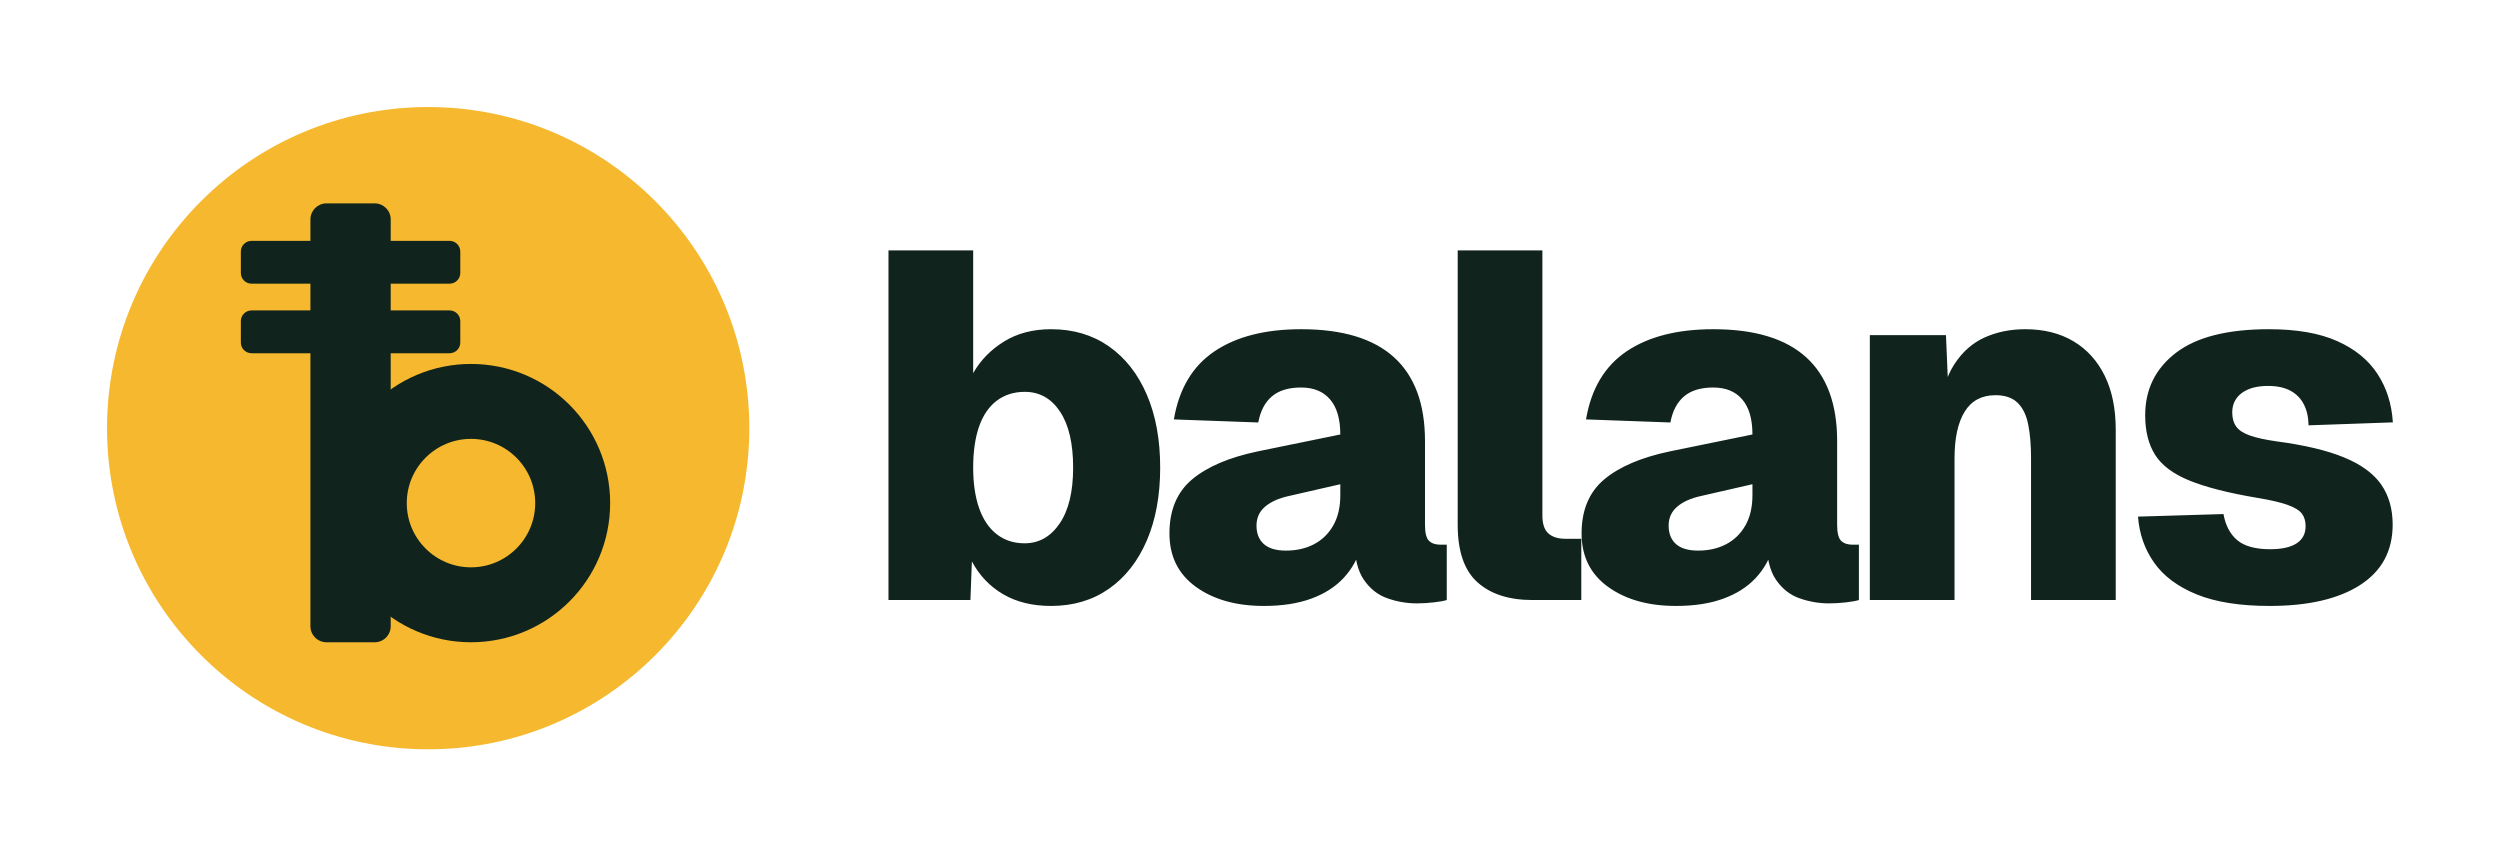
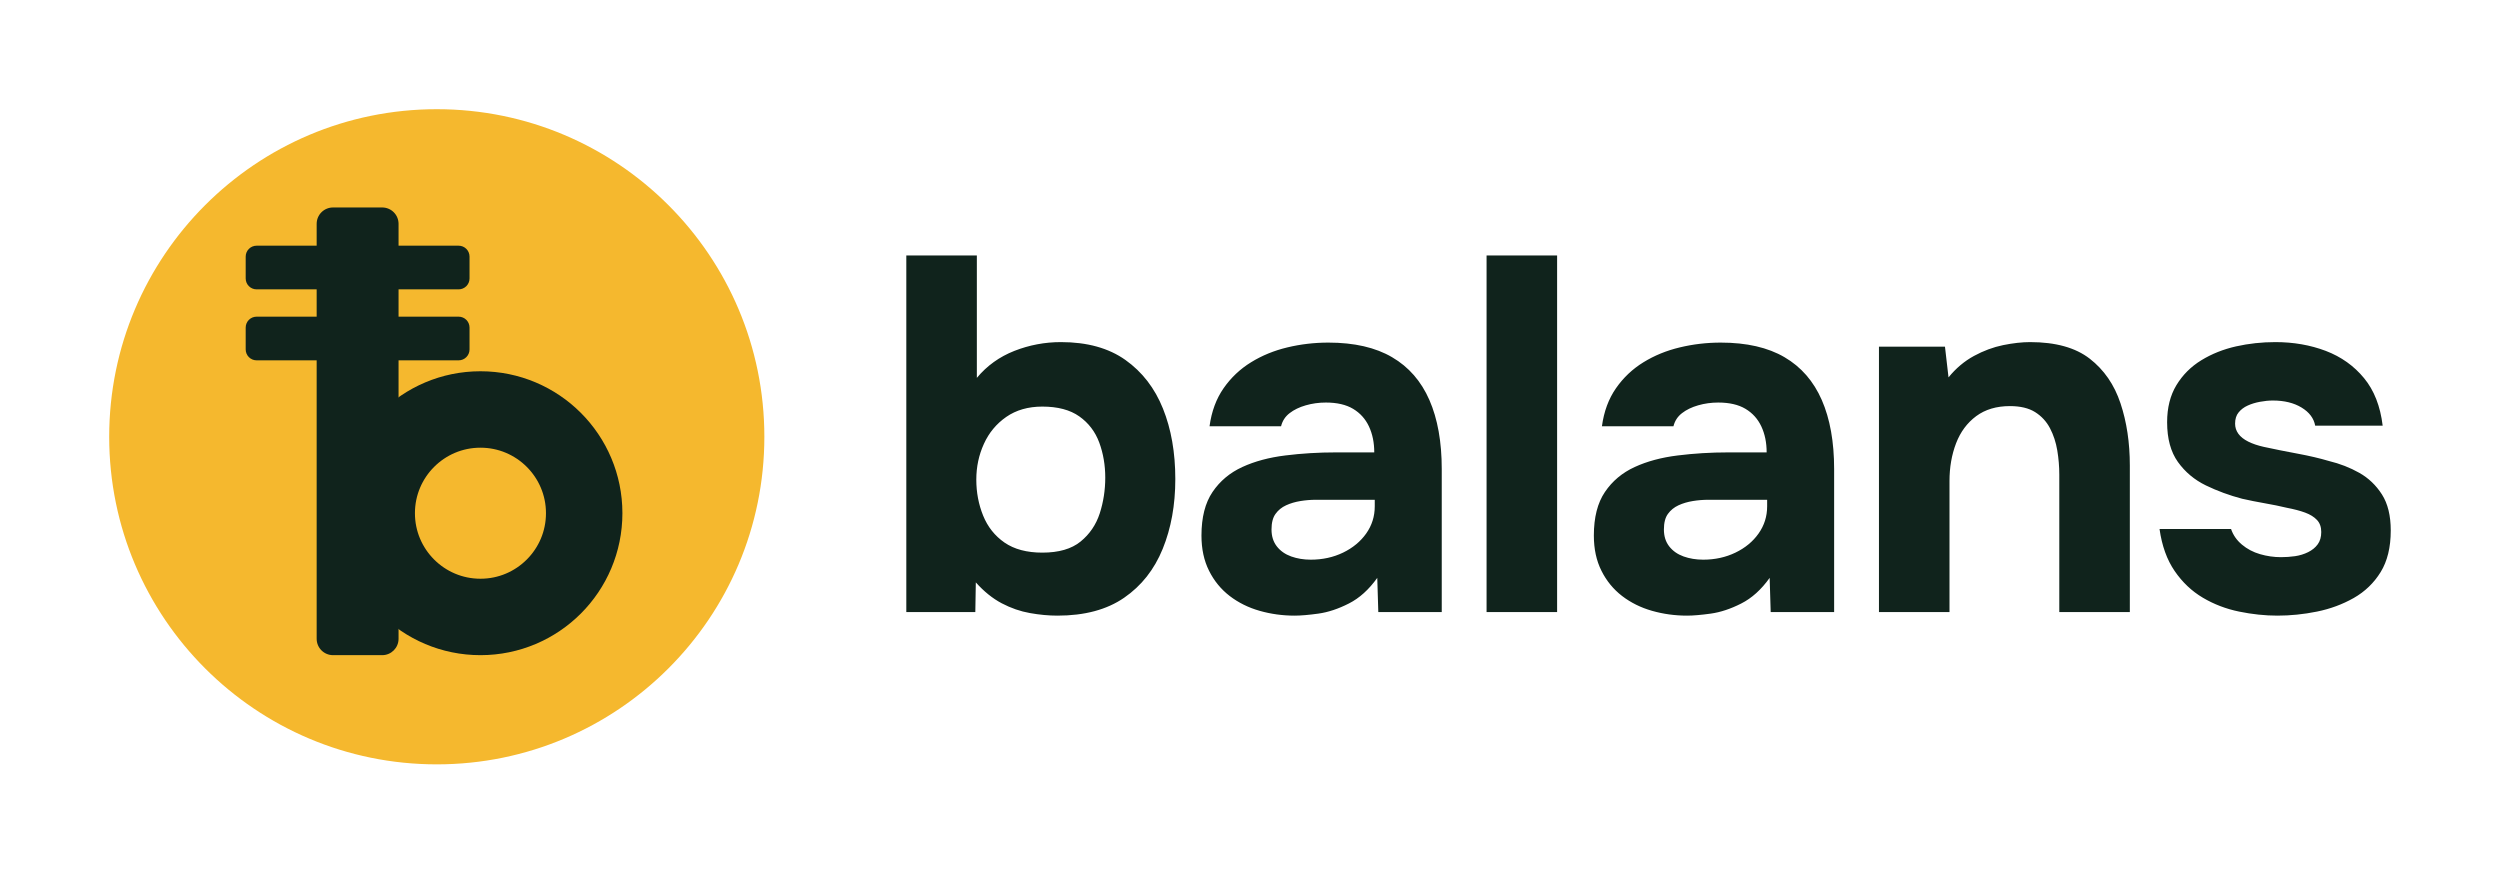
- <svg xmlns="http://www.w3.org/2000/svg" viewBox="0 0 467.1 160" width="467.1" height="160" role="img" aria-label="Balans">
+ <svg xmlns="http://www.w3.org/2000/svg" viewBox="0 0 457.9 160" width="457.9" height="160" role="img" aria-label="Balans">
  <g transform="translate(20 20) scale(1)">
    <circle cx="60" cy="60" r="60" fill="#F5B82E" />
    <rect x="38" y="18" width="15" height="82" rx="3" fill="#10231C" />
    <circle cx="68" cy="74" r="19" fill="none" stroke="#10231C" stroke-width="14" />
    <rect x="25" y="25" width="41" height="8" rx="2" fill="#10231C" />
    <rect x="25" y="38" width="41" height="8" rx="2" fill="#10231C" />
  </g>
-   <path transform="translate(160.41 112.11)" d="M35.972 1.104Q30.765 1.104 27.03 -1.076Q23.294 -3.257 21.178 -7.213L20.902 0.0H5.594V-65.32H21.418V-42.394Q23.478 -46.018 27.195 -48.309Q30.912 -50.6 35.972 -50.6Q42.191 -50.6 46.773 -47.398Q51.354 -44.197 53.857 -38.382Q56.359 -32.568 56.359 -24.748Q56.359 -16.928 53.857 -11.114Q51.354 -5.299 46.773 -2.098Q42.191 1.104 35.972 1.104ZM31.022 -10.598Q35.052 -10.598 37.573 -14.297Q40.094 -17.995 40.094 -24.748Q40.094 -31.519 37.646 -35.208Q35.199 -38.898 31.059 -38.898Q28.023 -38.898 25.834 -37.251Q23.644 -35.604 22.531 -32.439Q21.418 -29.274 21.418 -24.748Q21.418 -20.332 22.531 -17.158Q23.644 -13.984 25.824 -12.291Q28.005 -10.598 31.022 -10.598Z M75.734 1.104Q67.97 1.104 63.029 -2.466Q58.089 -6.035 58.089 -12.438Q58.089 -18.989 62.321 -22.54Q66.553 -26.091 74.63 -27.784L90.013 -30.93Q90.013 -35.254 88.108 -37.481Q86.204 -39.707 82.69 -39.707Q79.175 -39.707 77.225 -38.042Q75.274 -36.377 74.685 -33.175L58.917 -33.746Q60.37 -42.338 66.507 -46.469Q72.643 -50.6 82.69 -50.6Q94.282 -50.6 100.059 -45.347Q105.837 -40.094 105.837 -29.698V-14.039Q105.837 -11.794 106.582 -11.068Q107.327 -10.341 108.707 -10.341H109.903V0.0Q109.167 0.239 107.53 0.432Q105.892 0.626 104.31 0.626Q101.513 0.626 98.817 -0.322Q96.122 -1.27 94.392 -3.818Q92.662 -6.366 92.662 -11.15L93.877 -9.936Q92.938 -6.587 90.602 -4.094Q88.265 -1.601 84.548 -0.248Q80.831 1.104 75.734 1.104ZM79.856 -9.237Q82.818 -9.237 85.091 -10.424Q87.363 -11.61 88.688 -13.92Q90.013 -16.229 90.013 -19.614V-21.638L80.371 -19.43Q77.537 -18.805 75.946 -17.434Q74.354 -16.063 74.354 -13.91Q74.354 -11.684 75.725 -10.46Q77.096 -9.237 79.856 -9.237Z M125.93 0.0Q119.342 0.0 115.644 -3.312Q111.946 -6.624 111.946 -14.058V-65.32H127.77V-15.806Q127.77 -13.45 128.883 -12.448Q129.996 -11.445 132.057 -11.445H135.038V0.0Z M152.738 1.104Q144.974 1.104 140.033 -2.466Q135.093 -6.035 135.093 -12.438Q135.093 -18.989 139.325 -22.54Q143.557 -26.091 151.634 -27.784L167.017 -30.93Q167.017 -35.254 165.112 -37.481Q163.208 -39.707 159.694 -39.707Q156.179 -39.707 154.229 -38.042Q152.278 -36.377 151.689 -33.175L135.921 -33.746Q137.374 -42.338 143.511 -46.469Q149.647 -50.6 159.694 -50.6Q171.286 -50.6 177.063 -45.347Q182.841 -40.094 182.841 -29.698V-14.039Q182.841 -11.794 183.586 -11.068Q184.331 -10.341 185.711 -10.341H186.907V0.0Q186.171 0.239 184.534 0.432Q182.896 0.626 181.314 0.626Q178.517 0.626 175.821 -0.322Q173.126 -1.27 171.396 -3.818Q169.666 -6.366 169.666 -11.15L170.881 -9.936Q169.942 -6.587 167.606 -4.094Q165.269 -1.601 161.552 -0.248Q157.835 1.104 152.738 1.104ZM156.86 -9.237Q159.822 -9.237 162.095 -10.424Q164.367 -11.61 165.692 -13.92Q167.017 -16.229 167.017 -19.614V-21.638L157.375 -19.43Q154.541 -18.805 152.95 -17.434Q151.358 -16.063 151.358 -13.91Q151.358 -11.684 152.729 -10.46Q154.1 -9.237 156.86 -9.237Z M188.95 0.0V-49.496H203.173L203.817 -34.353L201.866 -34.666Q202.492 -40.609 204.755 -44.077Q207.018 -47.546 210.432 -49.073Q213.845 -50.6 217.985 -50.6Q223.229 -50.6 227.01 -48.337Q230.791 -46.074 232.843 -41.888Q234.894 -37.702 234.894 -31.814V0.0H219.07V-26.441Q219.07 -30.213 218.528 -32.853Q217.985 -35.494 216.531 -36.883Q215.078 -38.272 212.428 -38.272Q208.582 -38.272 206.678 -35.208Q204.774 -32.145 204.774 -26.441V0.0Z M263.654 1.104Q255.318 1.104 250.028 -1.049Q244.738 -3.202 242.08 -6.964Q239.421 -10.727 239.053 -15.585L255.024 -16.063Q255.613 -12.825 257.628 -11.16Q259.642 -9.494 263.727 -9.494Q267.002 -9.494 268.686 -10.589Q270.37 -11.684 270.37 -13.8Q270.37 -15.217 269.68 -16.137Q268.99 -17.057 267.039 -17.765Q265.089 -18.474 261.298 -19.099Q253.239 -20.461 248.676 -22.319Q244.113 -24.178 242.254 -27.122Q240.396 -30.066 240.396 -34.518Q240.396 -41.786 246.146 -46.193Q251.896 -50.6 263.525 -50.6Q271.29 -50.6 276.267 -48.383Q281.244 -46.166 283.801 -42.246Q286.359 -38.327 286.672 -33.194L270.922 -32.642Q270.885 -34.942 270.02 -36.598Q269.155 -38.254 267.499 -39.128Q265.843 -40.002 263.341 -40.002Q260.231 -40.002 258.446 -38.677Q256.661 -37.352 256.661 -35.034Q256.661 -33.451 257.407 -32.412Q258.152 -31.372 259.964 -30.737Q261.777 -30.102 264.831 -29.661Q272.817 -28.612 277.601 -26.625Q282.385 -24.638 284.51 -21.556Q286.635 -18.474 286.635 -14.094Q286.635 -6.716 280.554 -2.806Q274.473 1.104 263.654 1.104Z" fill="#10231C" />
+   <path d="M193.68 112.76L193.68 112.76Q191.28 112.76 188.65 112.29Q186.02 111.83 183.48 110.50Q180.95 109.16 178.73 106.67L178.73 106.67L178.64 112.11L166 112.11L166 46.79L178.92 46.79L178.92 69.21Q181.68 65.89 185.79 64.27Q189.90 62.66 194.32 62.66L194.32 62.66Q201.52 62.66 206.13 65.93Q210.75 69.21 213.01 74.84Q215.27 80.46 215.27 87.75L215.27 87.75Q215.27 94.86 212.96 100.53Q210.65 106.21 205.90 109.48Q201.15 112.76 193.68 112.76ZM190.91 101.22L190.91 101.22Q195.43 101.22 197.92 99.19Q200.41 97.16 201.43 94.03Q202.44 90.89 202.44 87.48L202.44 87.48Q202.44 84.06 201.34 81.06Q200.23 78.07 197.69 76.27Q195.15 74.47 190.91 74.47L190.91 74.47Q187.04 74.47 184.31 76.36Q181.59 78.25 180.21 81.30Q178.82 84.34 178.82 87.85L178.82 87.85Q178.82 91.35 180.07 94.44Q181.32 97.53 183.99 99.38Q186.67 101.22 190.91 101.22ZM237.13 112.76L237.13 112.76Q233.81 112.76 230.72 111.88Q227.63 111.00 225.23 109.16Q222.83 107.31 221.45 104.54Q220.06 101.78 220.06 98.09L220.06 98.09Q220.06 93.10 222.09 90.11Q224.12 87.11 227.54 85.54Q230.95 83.97 235.43 83.42Q239.90 82.86 244.70 82.86L244.70 82.86L251.71 82.86Q251.71 80.19 250.74 78.11Q249.77 76.04 247.83 74.88Q245.90 73.73 242.85 73.73L242.85 73.73Q240.92 73.73 239.16 74.24Q237.41 74.74 236.21 75.67Q235.01 76.59 234.64 78.07L234.64 78.07L221.54 78.07Q222.09 74.01 224.12 71.10Q226.15 68.19 229.15 66.35Q232.15 64.50 235.79 63.63Q239.44 62.75 243.31 62.75L243.31 62.75Q250.42 62.75 254.98 65.43Q259.55 68.10 261.81 73.27Q264.07 78.44 264.07 85.91L264.07 85.91L264.07 112.11L252.45 112.11L252.26 105.84Q249.96 109.07 247.05 110.54Q244.14 112.02 241.47 112.39Q238.79 112.76 237.13 112.76ZM240.08 102.51L240.08 102.51Q243.31 102.51 245.99 101.22Q248.66 99.93 250.23 97.72Q251.80 95.50 251.80 92.74L251.80 92.74L251.80 91.54L241.01 91.54Q239.62 91.54 238.19 91.77Q236.76 92.00 235.56 92.55Q234.36 93.10 233.63 94.12Q232.89 95.13 232.89 96.98L232.89 96.98Q232.89 98.82 233.86 100.07Q234.83 101.32 236.49 101.92Q238.15 102.51 240.08 102.51ZM285.20 112.11L272.28 112.11L272.28 46.79L285.20 46.79L285.20 112.11ZM309.00 112.76L309.00 112.76Q305.68 112.76 302.59 111.88Q299.50 111.00 297.10 109.16Q294.70 107.31 293.32 104.54Q291.93 101.78 291.93 98.09L291.93 98.09Q291.93 93.10 293.96 90.11Q295.99 87.11 299.41 85.54Q302.82 83.97 307.30 83.42Q311.77 82.86 316.57 82.86L316.57 82.86L323.58 82.86Q323.58 80.19 322.61 78.11Q321.64 76.04 319.70 74.88Q317.77 73.73 314.72 73.73L314.72 73.73Q312.79 73.73 311.03 74.24Q309.28 74.74 308.08 75.67Q306.88 76.59 306.51 78.07L306.51 78.07L293.41 78.07Q293.96 74.01 295.99 71.10Q298.02 68.19 301.02 66.35Q304.02 64.50 307.67 63.63Q311.31 62.75 315.18 62.75L315.18 62.75Q322.29 62.75 326.86 65.43Q331.42 68.10 333.68 73.27Q335.94 78.44 335.94 85.91L335.94 85.91L335.94 112.11L324.32 112.11L324.13 105.84Q321.83 109.07 318.92 110.54Q316.01 112.02 313.34 112.39Q310.66 112.76 309.00 112.76ZM311.96 102.51L311.96 102.51Q315.18 102.51 317.86 101.22Q320.54 99.93 322.10 97.72Q323.67 95.50 323.67 92.74L323.67 92.74L323.67 91.54L312.88 91.54Q311.49 91.54 310.06 91.77Q308.63 92.00 307.43 92.55Q306.24 93.10 305.50 94.12Q304.76 95.13 304.76 96.98L304.76 96.98Q304.76 98.82 305.73 100.07Q306.70 101.32 308.36 101.92Q310.02 102.51 311.96 102.51ZM357.07 112.11L344.15 112.11L344.15 63.49L356.24 63.49L356.89 69.12Q358.92 66.63 361.54 65.20Q364.17 63.77 366.90 63.21Q369.62 62.66 371.83 62.66L371.83 62.66Q378.84 62.66 382.76 65.70Q386.69 68.75 388.39 73.87Q390.10 78.99 390.10 85.26L390.10 85.26L390.10 112.11L377.18 112.11L377.18 86.92Q377.18 84.71 376.81 82.49Q376.44 80.28 375.48 78.44Q374.51 76.59 372.75 75.48Q371.00 74.38 368.14 74.38L368.14 74.38Q364.45 74.38 361.96 76.22Q359.47 78.07 358.27 81.20Q357.07 84.34 357.07 88.12L357.07 88.12L357.07 112.11ZM417.13 112.76L417.13 112.76Q413.72 112.76 410.12 112.02Q406.52 111.28 403.48 109.48Q400.43 107.68 398.31 104.59Q396.19 101.50 395.54 96.89L395.54 96.89L408.64 96.89Q409.20 98.55 410.63 99.75Q412.06 100.95 413.95 101.50Q415.84 102.05 417.78 102.05L417.78 102.05Q419.07 102.05 420.36 101.87Q421.65 101.68 422.76 101.13Q423.87 100.58 424.51 99.70Q425.16 98.82 425.16 97.44L425.16 97.44Q425.16 96.06 424.37 95.23Q423.59 94.40 422.21 93.89Q420.82 93.38 418.88 93.01L418.88 93.01Q416.95 92.55 414.82 92.18Q412.70 91.81 410.67 91.35L410.67 91.35Q407.17 90.43 404.03 88.91Q400.89 87.38 398.91 84.62Q396.93 81.85 396.93 77.33L396.93 77.33Q396.93 73.36 398.63 70.55Q400.34 67.73 403.20 65.98Q406.06 64.23 409.57 63.44Q413.07 62.66 416.76 62.66L416.76 62.66Q421.74 62.66 425.99 64.27Q430.23 65.89 433.00 69.26Q435.77 72.62 436.41 77.97L436.41 77.97L424.05 77.97Q423.68 75.94 421.56 74.65Q419.44 73.36 416.30 73.36L416.30 73.36Q415.19 73.36 413.95 73.59Q412.70 73.82 411.69 74.28Q410.67 74.74 410.03 75.53Q409.38 76.31 409.38 77.60L409.38 77.60Q409.38 78.62 409.98 79.45Q410.58 80.28 411.78 80.88Q412.98 81.48 414.64 81.85L414.64 81.85Q417.59 82.49 420.82 83.09Q424.05 83.69 426.54 84.43L426.54 84.43Q429.59 85.17 432.12 86.60Q434.66 88.03 436.28 90.57Q437.89 93.10 437.89 97.16L437.89 97.16Q437.89 101.78 436.04 104.78Q434.20 107.77 431.11 109.53Q428.02 111.28 424.37 112.02Q420.73 112.76 417.13 112.76Z" fill="#10231C" />
</svg>
